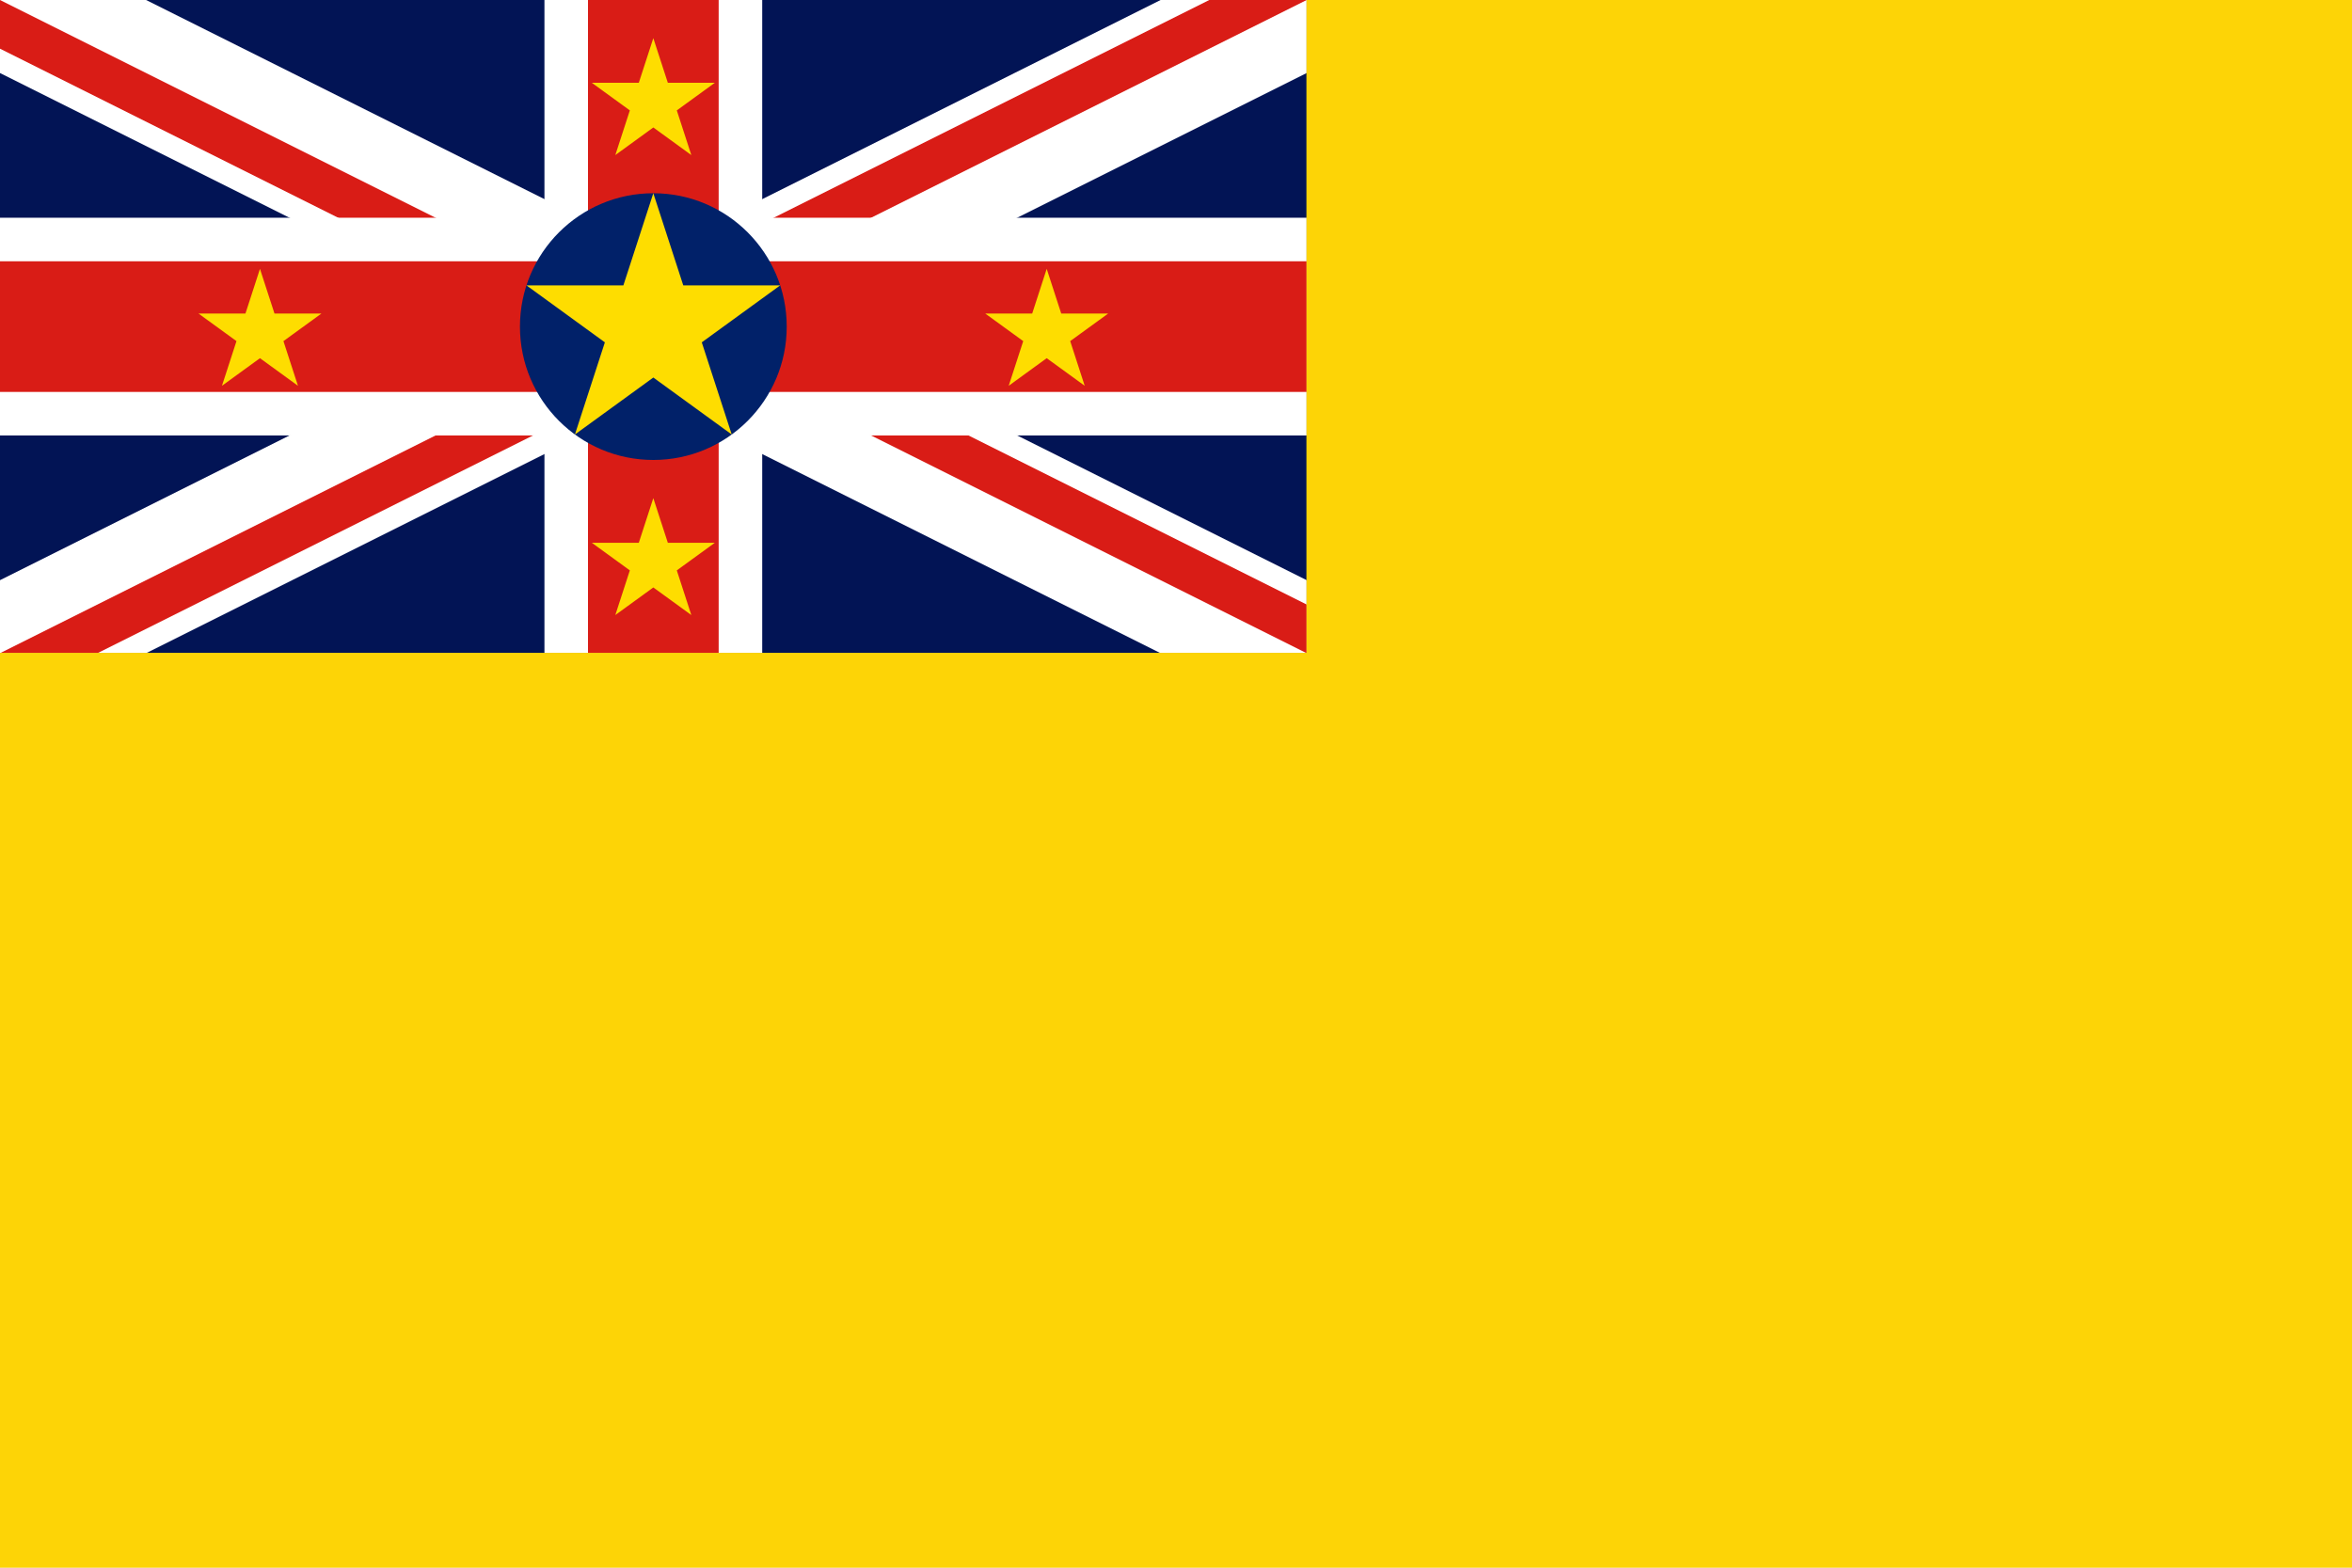
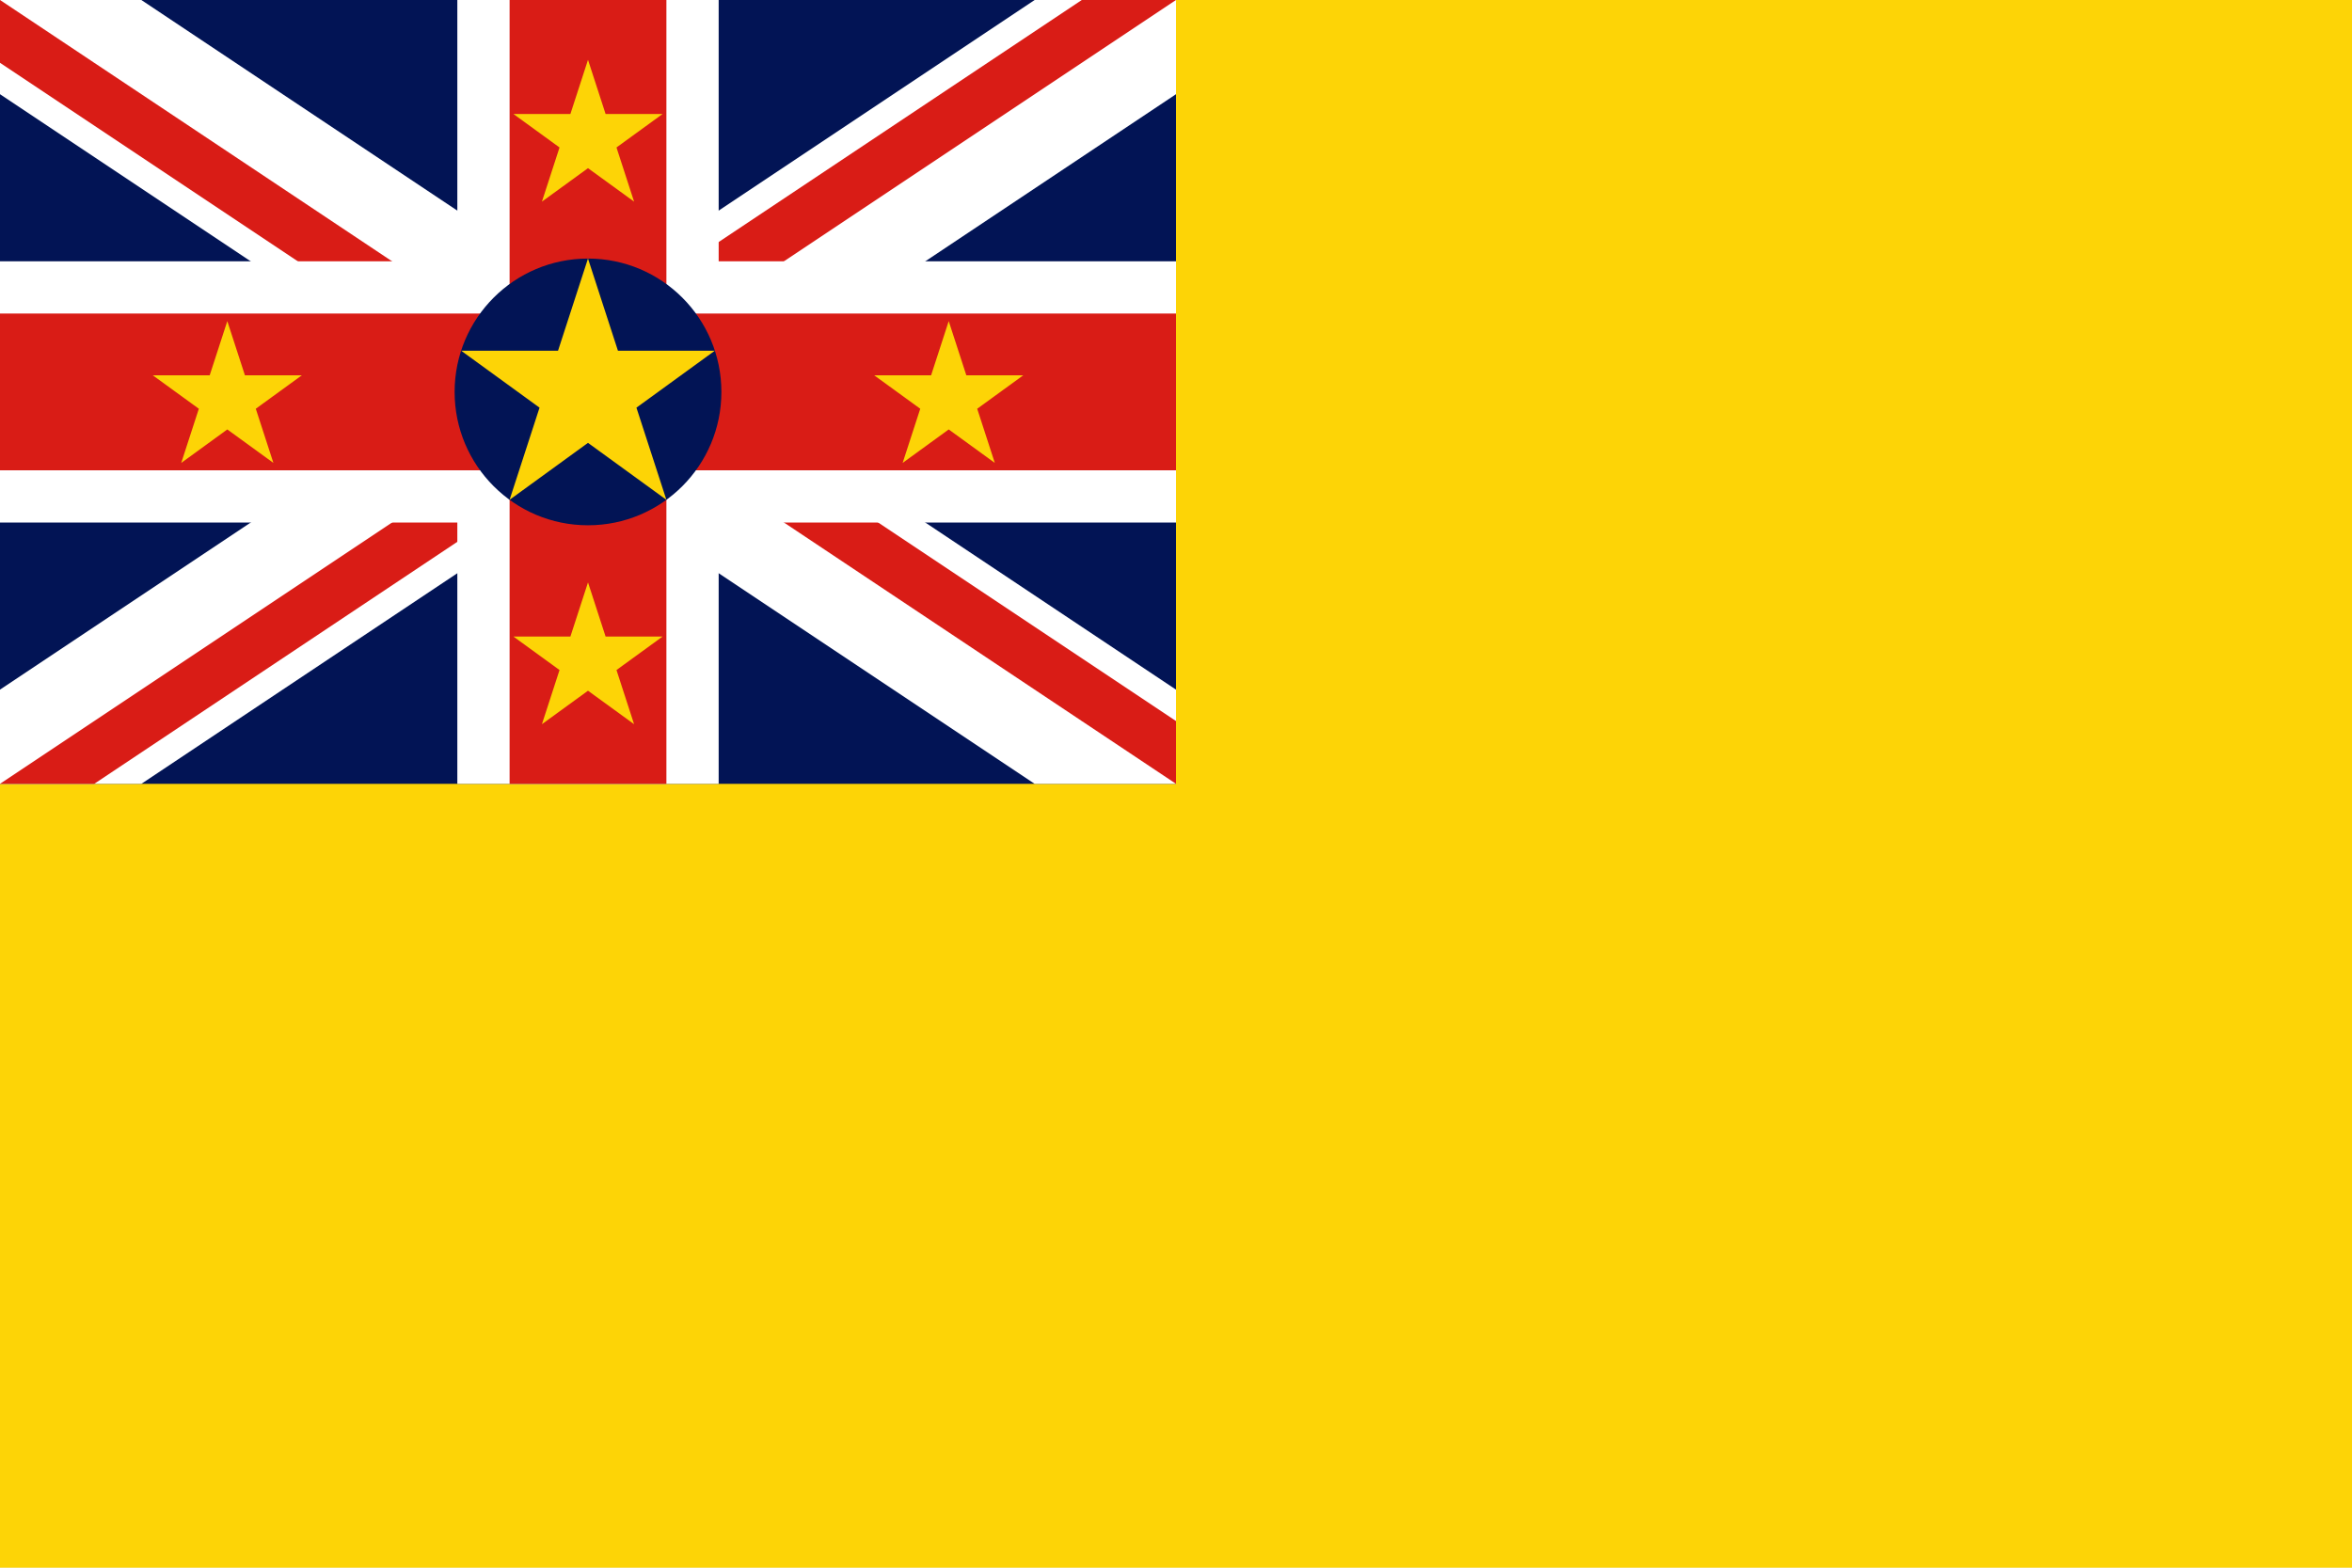
<svg xmlns="http://www.w3.org/2000/svg" width="180" height="120" viewBox="0 0 180 120" fill="none">
  <g clip-path="url(#clip0_324_33699)">
    <path d="M0 0H180V120H0V0Z" fill="#FDD406" />
    <g clip-path="url(#clip1_324_33699)">
-       <mask id="mask0_324_33699" style="mask-type:luminance" maskUnits="userSpaceOnUse" x="0" y="0" width="100" height="50">
-         <path d="M100 0H0V50H100V0Z" fill="white" />
-       </mask>
-       <g mask="url(#mask0_324_33699)">
-         <path d="M0 0V50H100V0H0Z" fill="#021455" />
-         <path d="M11.18 0L50 19.41L88.82 0H100V5.59L61.18 25L100 44.41V50H88.82L50 30.59L11.18 50H0V44.41L38.82 25L0 5.59V0H11.18Z" fill="white" />
-         <path d="M50 28.727L7.454 50H0L50 25V28.727Z" fill="#D91C16" />
-         <path d="M57.454 25L100 46.273V50L50 25H57.454Z" fill="#D91C16" />
-         <path d="M50 25V21.273L92.546 0H100L50 25Z" fill="#D91C16" />
-         <path d="M50 25H42.546L0 3.727V0L50 25Z" fill="#D91C16" />
-         <path d="M58.333 0V16.667H100V33.333H58.333V50H41.667V33.333H0V16.667H41.667V0H58.333Z" fill="white" />
-         <path d="M55 0V20H100V30H55V50H45V30H0V20H45V0H55Z" fill="#D91C16" />
-       </g>
+       <path d="M0 0H90V60H0V0Z" fill="#021455" />
+       <path d="M90 7.211L55.816 30L90 52.789V60H79.184L45 37.211L10.816 60H0V52.789L34.184 30L0 7.211V0H10.816L45 22.789L79.184 0H90V7.211Z" fill="white" />
+       <path fill-rule="evenodd" clip-rule="evenodd" d="M37.789 30L0 4.807V0L45 30L37.789 30Z" fill="#D91C16" />
+       <path fill-rule="evenodd" clip-rule="evenodd" d="M45 34.807L7.211 60H0L45 30V34.807Z" fill="#D91C16" />
+       <path fill-rule="evenodd" clip-rule="evenodd" d="M52.211 30L90 55.192V60L45 30L52.211 30Z" fill="#D91C16" />
+       <path d="M45 25.192L82.789 0H90L45 30V25.192Z" fill="#D91C16" />
+       <path d="M55 0V20H90V40H55V60H35V40H0V20H35V0H55Z" fill="white" />
+       <path d="M51 0V24H90V36H51V60H39V36H0V24H39V0H51Z" fill="#D91C16" />
    </g>
-     <path fill-rule="evenodd" clip-rule="evenodd" d="M19.895 20.58L21.006 23.999H24.601L21.692 26.111L22.803 29.53L19.895 27.417L16.987 29.53L18.098 26.111L15.19 23.999H18.785L19.895 20.58Z" fill="#FEDD00" />
-     <path fill-rule="evenodd" clip-rule="evenodd" d="M49.999 38.13L51.11 41.548H54.704L51.796 43.661L52.907 47.079L49.999 44.967L47.091 47.079L48.202 43.661L45.294 41.548H48.888L49.999 38.13Z" fill="#FEDD00" />
-     <path fill-rule="evenodd" clip-rule="evenodd" d="M81.216 23.999L80.105 20.58L78.995 23.999H75.4L78.308 26.111L77.197 29.53L80.105 27.417L83.013 29.53L81.903 26.111L84.811 23.999H81.216Z" fill="#FEDD00" />
-     <path fill-rule="evenodd" clip-rule="evenodd" d="M49.999 2.92L51.11 6.338H54.704L51.796 8.451L52.907 11.87L49.999 9.757L47.091 11.87L48.202 8.451L45.294 6.338H48.888L49.999 2.92Z" fill="#FEDD00" />
-     <path d="M50 35.208C55.637 35.208 60.208 30.638 60.208 25C60.208 19.362 55.637 14.792 50 14.792C44.362 14.792 39.792 19.362 39.792 25C39.792 30.638 44.362 35.208 50 35.208Z" fill="#012169" />
-     <path fill-rule="evenodd" clip-rule="evenodd" d="M49.999 14.792L52.291 21.845H59.707L53.707 26.205L55.999 33.258L49.999 28.899L43.999 33.258L46.291 26.205L40.291 21.845H47.707L49.999 14.792Z" fill="#FEDD00" />
+     <path fill-rule="evenodd" clip-rule="evenodd" d="M17.396 24.58L18.743 28.726H23.103L19.576 31.288L20.923 35.434L17.396 32.872L13.87 35.434L15.217 31.288L11.69 28.726H16.049L17.396 24.58Z" fill="#FDD406" />
+     <path fill-rule="evenodd" clip-rule="evenodd" d="M45 44.58L46.347 48.726H50.707L47.18 51.288L48.527 55.434L45 52.872L41.474 55.434L42.821 51.288L39.294 48.726H43.653L45 44.58Z" fill="#FDD406" />
+     <path fill-rule="evenodd" clip-rule="evenodd" d="M73.953 28.726L72.606 24.58L71.259 28.726H66.9L70.427 31.288L69.08 35.434L72.606 32.872L76.133 35.434L74.786 31.288L78.313 28.726H73.953Z" fill="#FDD406" />
+     <path fill-rule="evenodd" clip-rule="evenodd" d="M45 4.58L46.347 8.726H50.707L47.18 11.288L48.527 15.434L45 12.872L41.474 15.434L42.821 11.288L39.294 8.726H43.653L45 4.58Z" fill="#FDD406" />
+     <path d="M45 40.208C50.637 40.208 55.208 35.638 55.208 30C55.208 24.362 50.637 19.792 45 19.792C39.362 19.792 34.792 24.362 34.792 30C34.792 35.638 39.362 40.208 45 40.208Z" fill="#021455" />
+     <path fill-rule="evenodd" clip-rule="evenodd" d="M44.999 19.792L47.291 26.845H54.707L48.707 31.205L50.999 38.258L44.999 33.899L38.999 38.258L41.291 31.205L35.291 26.845H42.707L44.999 19.792Z" fill="#FDD406" />
  </g>
  <defs>
    <clipPath id="clip0_324_33699">
      <rect width="180" height="120" fill="white" />
    </clipPath>
    <clipPath id="clip1_324_33699">
-       <rect width="100" height="50" fill="white" />
+       <rect width="90" height="60" fill="white" />
    </clipPath>
  </defs>
</svg>
